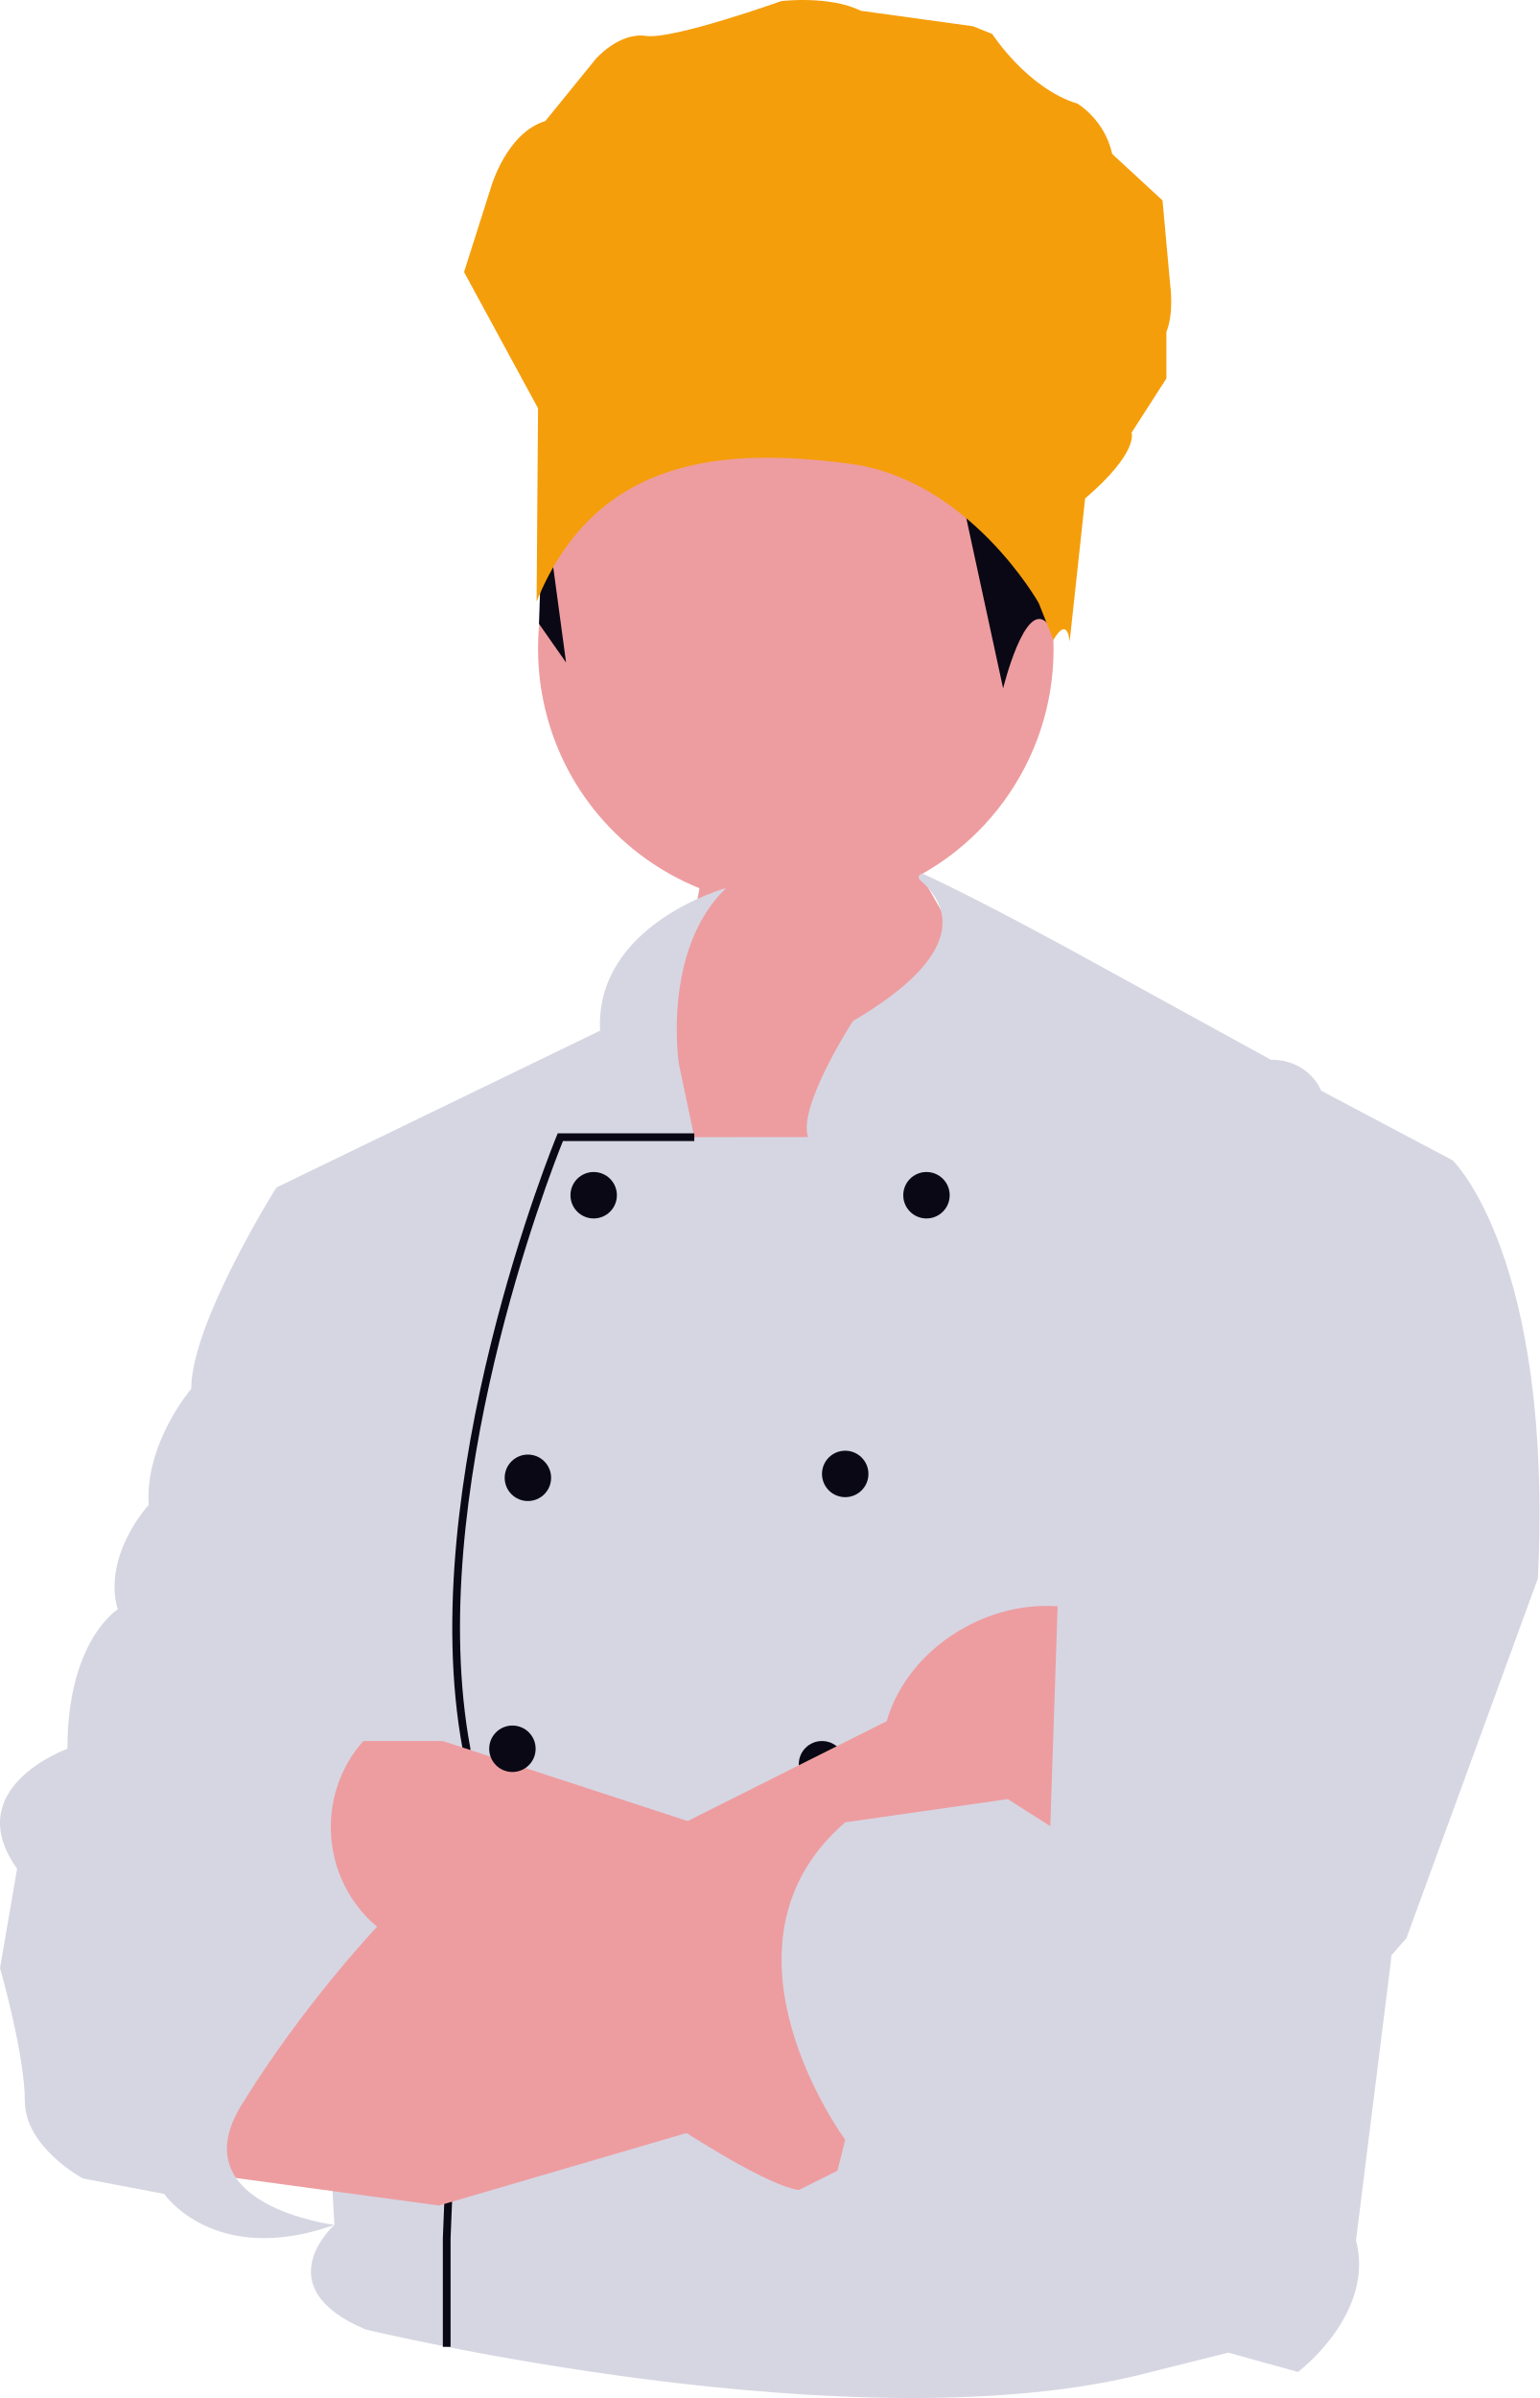
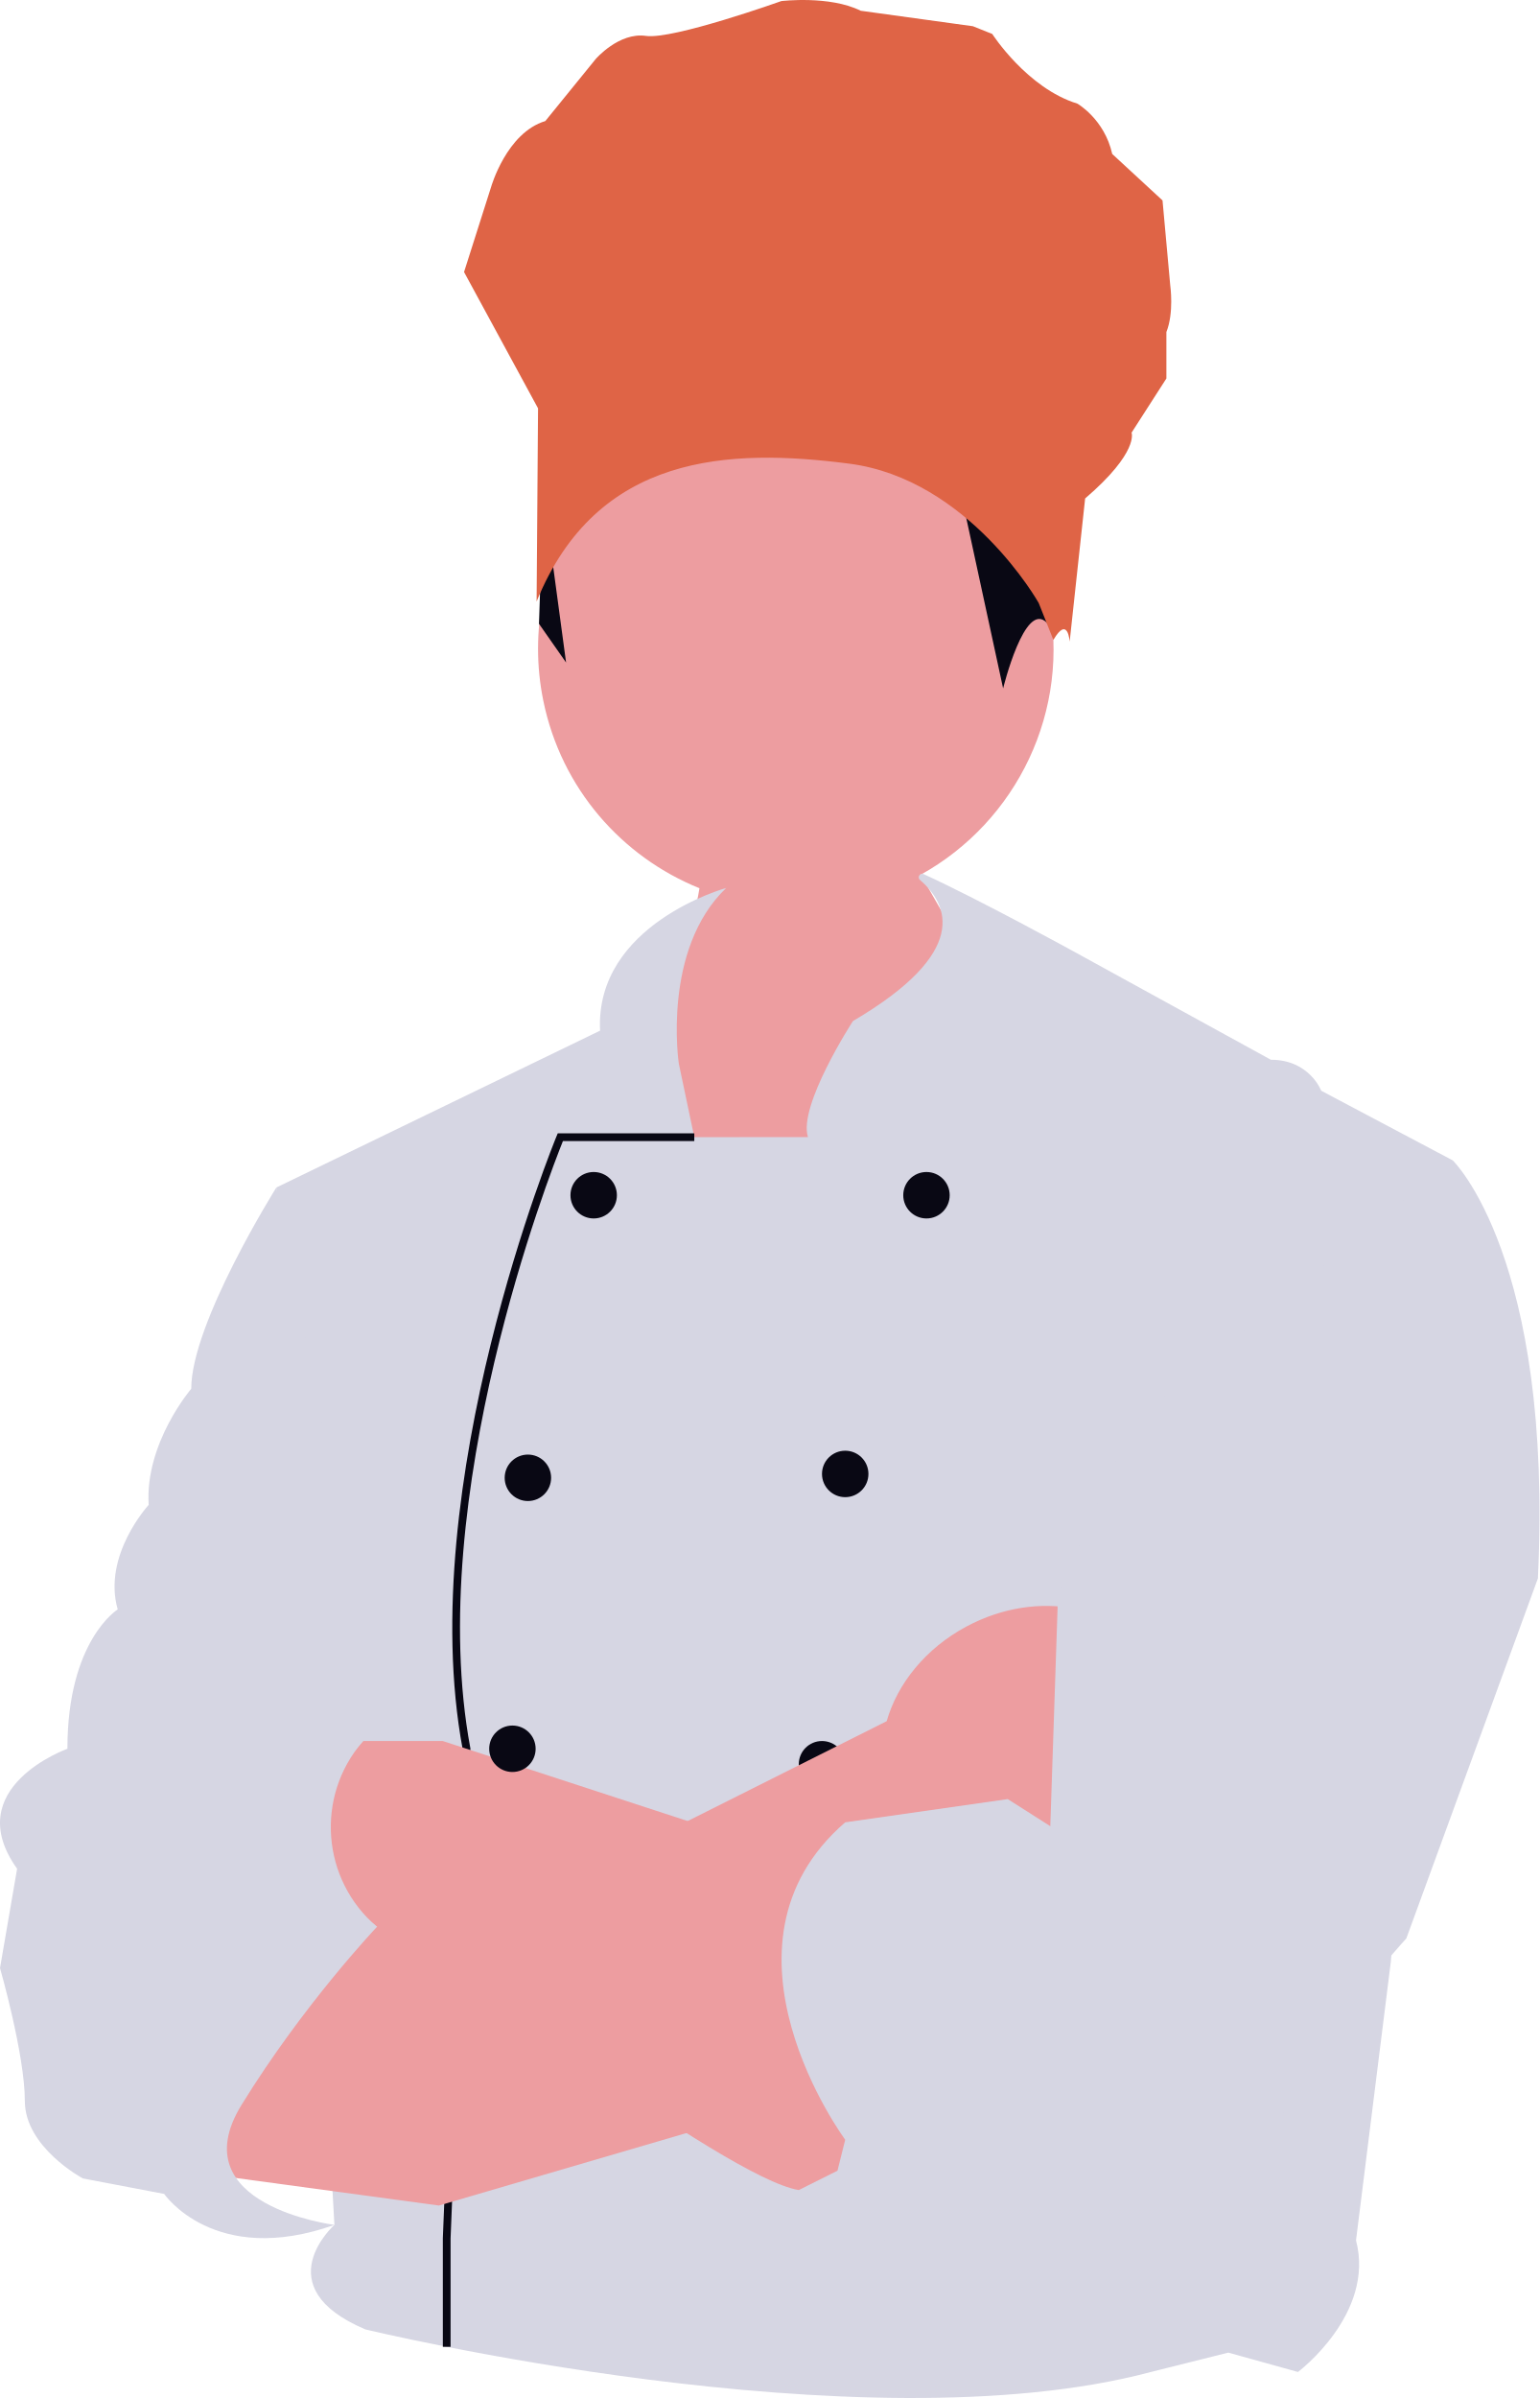
<svg xmlns="http://www.w3.org/2000/svg" width="528.74" height="823.336" viewBox="0 0 528.74 823.336" role="img" artist="Katerina Limpitsouni" source="https://undraw.co/">
  <path d="M186.604,240.622c-9.796-47.891,21.086-94.655,68.977-104.451,47.891-9.796,94.656,21.086,104.452,68.977,7.945,38.84-10.869,76.935-43.808,95.174l42.174,73.661-133.568,96.355-11.961-102.336s22.881-34.491,27.358-63.031c-26.576-10.742-47.447-34.159-53.622-64.348Z" fill="#ed9da0" />
  <polyline points="186.608 169.5 185.116 214.181 194.419 227.472" fill="#090814" />
  <path d="M238.454,390.439l-5.316-25.252s-5.897-39.091,16.279-60.315c0,0-45.121,12.429-43.326,48.998l-111.173,53.846,19.936,356.182s-23.923,21.265,10.632,35.884c0,0,170.117,41.2,269.795,14.619l26.581-6.645,23.923,6.645s26.581-19.936,19.936-45.187l11.961-95.691,21.265-275.111-45.187-23.923s-3.987-10.632-17.277-10.632l-67.781-37.213s-32.49-17.845-51.464-26.51c-1.265-.578-2.321,1.095-1.266,2.002,9.786,8.409,17.275,24.777-23.025,48.431,0,0-18.938,29.176-15.45,39.84l-39.041.032Z" fill="#d6d6e3" />
  <path d="M154.753,805.765h-2.658v-37.312l6.795-167.925c-16.889-91.013,31.836-209.414,32.331-210.601l.341-.818h46.893v2.658h-45.113c-4.288,10.649-47.897,122.133-31.811,208.42l.028.148-.006.149-6.8,168.021.001,37.258Z" fill="#090814" />
  <path d="M304.906,628.336h-59.249l-93.59-30.568h-27.35l-29.798,34.496,34.555,29.298,15.948,6.645s103.665,79.742,128.917,83.729,39.871-3.987,39.871-3.987l-9.303-119.613Z" fill="#ed9da0" />
  <circle cx="181.306" cy="507.394" r="7.974" fill="#090814" />
  <circle cx="175.989" cy="600.427" r="7.974" fill="#090814" />
  <circle cx="290.287" cy="506.065" r="7.974" fill="#090814" />
  <circle cx="282.312" cy="605.743" r="7.974" fill="#090814" />
  <circle cx="318.196" cy="410.374" r="7.974" fill="#090814" />
  <circle cx="203.899" cy="410.374" r="7.974" fill="#090814" />
  <path d="M396.373,571.489c-10.93-20.409-39.781-26.246-64.441-13.039-14.093,7.547-23.74,19.685-27.403,32.508l-130.139,65.275-44.917,5.329-34.555,9.449-22.594,75.61,78.413,10.632,108.981-31.897-26.323-37.122,95.871-51.086c12.704,4.057,28.153,2.754,42.247-4.794,24.66-13.206,35.79-40.456,24.86-60.864Z" fill="#ed9da0" />
  <path d="M498.946,398.413s34.555,33.226,29.239,143.536l-45.187,123.6s-41.2,45.187-42.529,62.465c-1.329,17.277-35.884,34.555-63.794,34.555s-48.811,5.884-48.811,5.884l-4.351,6.078-22.877-6.078-18.323-4.554-7.974-11.961,13.29-6.645,2.658-10.632s-49.174-66.452,0-108.981l55.82-7.974,14.619,9.303,2.658-79.742,25.252-58.478" fill="#d6d6e3" />
  <path d="M94.918,407.716s-29.239,46.516-29.239,69.11c0,0-15.948,18.607-14.619,39.871,0,0-15.948,17.277-10.632,35.884,0,0-17.277,10.632-17.277,47.845,0,0-37.213,13.29-17.277,41.2l-5.873,34.097s8.531,29.697,8.531,45.646c0,15.948,19.936,26.581,19.936,26.581l27.91,5.316s17.277,25.252,58.478,10.632c0,0-53.161-6.645-31.897-41.2,21.265-34.555,46.516-61.136,46.516-61.136l-0-0c-19.032-16.137-21.251-44.699-4.94-63.582l8.549-9.896-15.57-62.084" fill="#d6d6e3" />
  <path d="M330.827,173.068l13.694,63.288s7.431-30.447,15.012-22.533c7.581,7.914-4.248-24.07-4.248-24.07l-24.458-16.684Z" fill="#090814" />
-   <path d="M184.294,206.523l.497-66.322-25.415-46.802,9.303-29.239s5.316-18.607,18.607-22.594l17.277-21.265s7.974-9.303,17.277-7.974S268.358.366,268.358.366c0,0,16.613-1.994,27.245,3.323l38.542,5.316,6.645,2.658s11.961,18.607,29.239,23.923c0,0,9.303,5.316,11.961,17.277l17.277,15.948,2.658,29.239s1.329,9.303-1.329,15.948v15.948l-11.961,18.607s2.658,6.645-15.948,22.594l-5.316,49.174s-.543-9.183-5.588-.604l-5.044-12.686s-23.923-42.529-65.123-47.845-86.558-3.594-107.321,47.337Z" fill="#f59e0b" />
+   <path d="M184.294,206.523l.497-66.322-25.415-46.802,9.303-29.239s5.316-18.607,18.607-22.594l17.277-21.265s7.974-9.303,17.277-7.974S268.358.366,268.358.366c0,0,16.613-1.994,27.245,3.323l38.542,5.316,6.645,2.658s11.961,18.607,29.239,23.923c0,0,9.303,5.316,11.961,17.277l17.277,15.948,2.658,29.239s1.329,9.303-1.329,15.948v15.948l-11.961,18.607s2.658,6.645-15.948,22.594l-5.316,49.174s-.543-9.183-5.588-.604l-5.044-12.686s-23.923-42.529-65.123-47.845-86.558-3.594-107.321,47.337Z" fill="#df6446" />
</svg>
